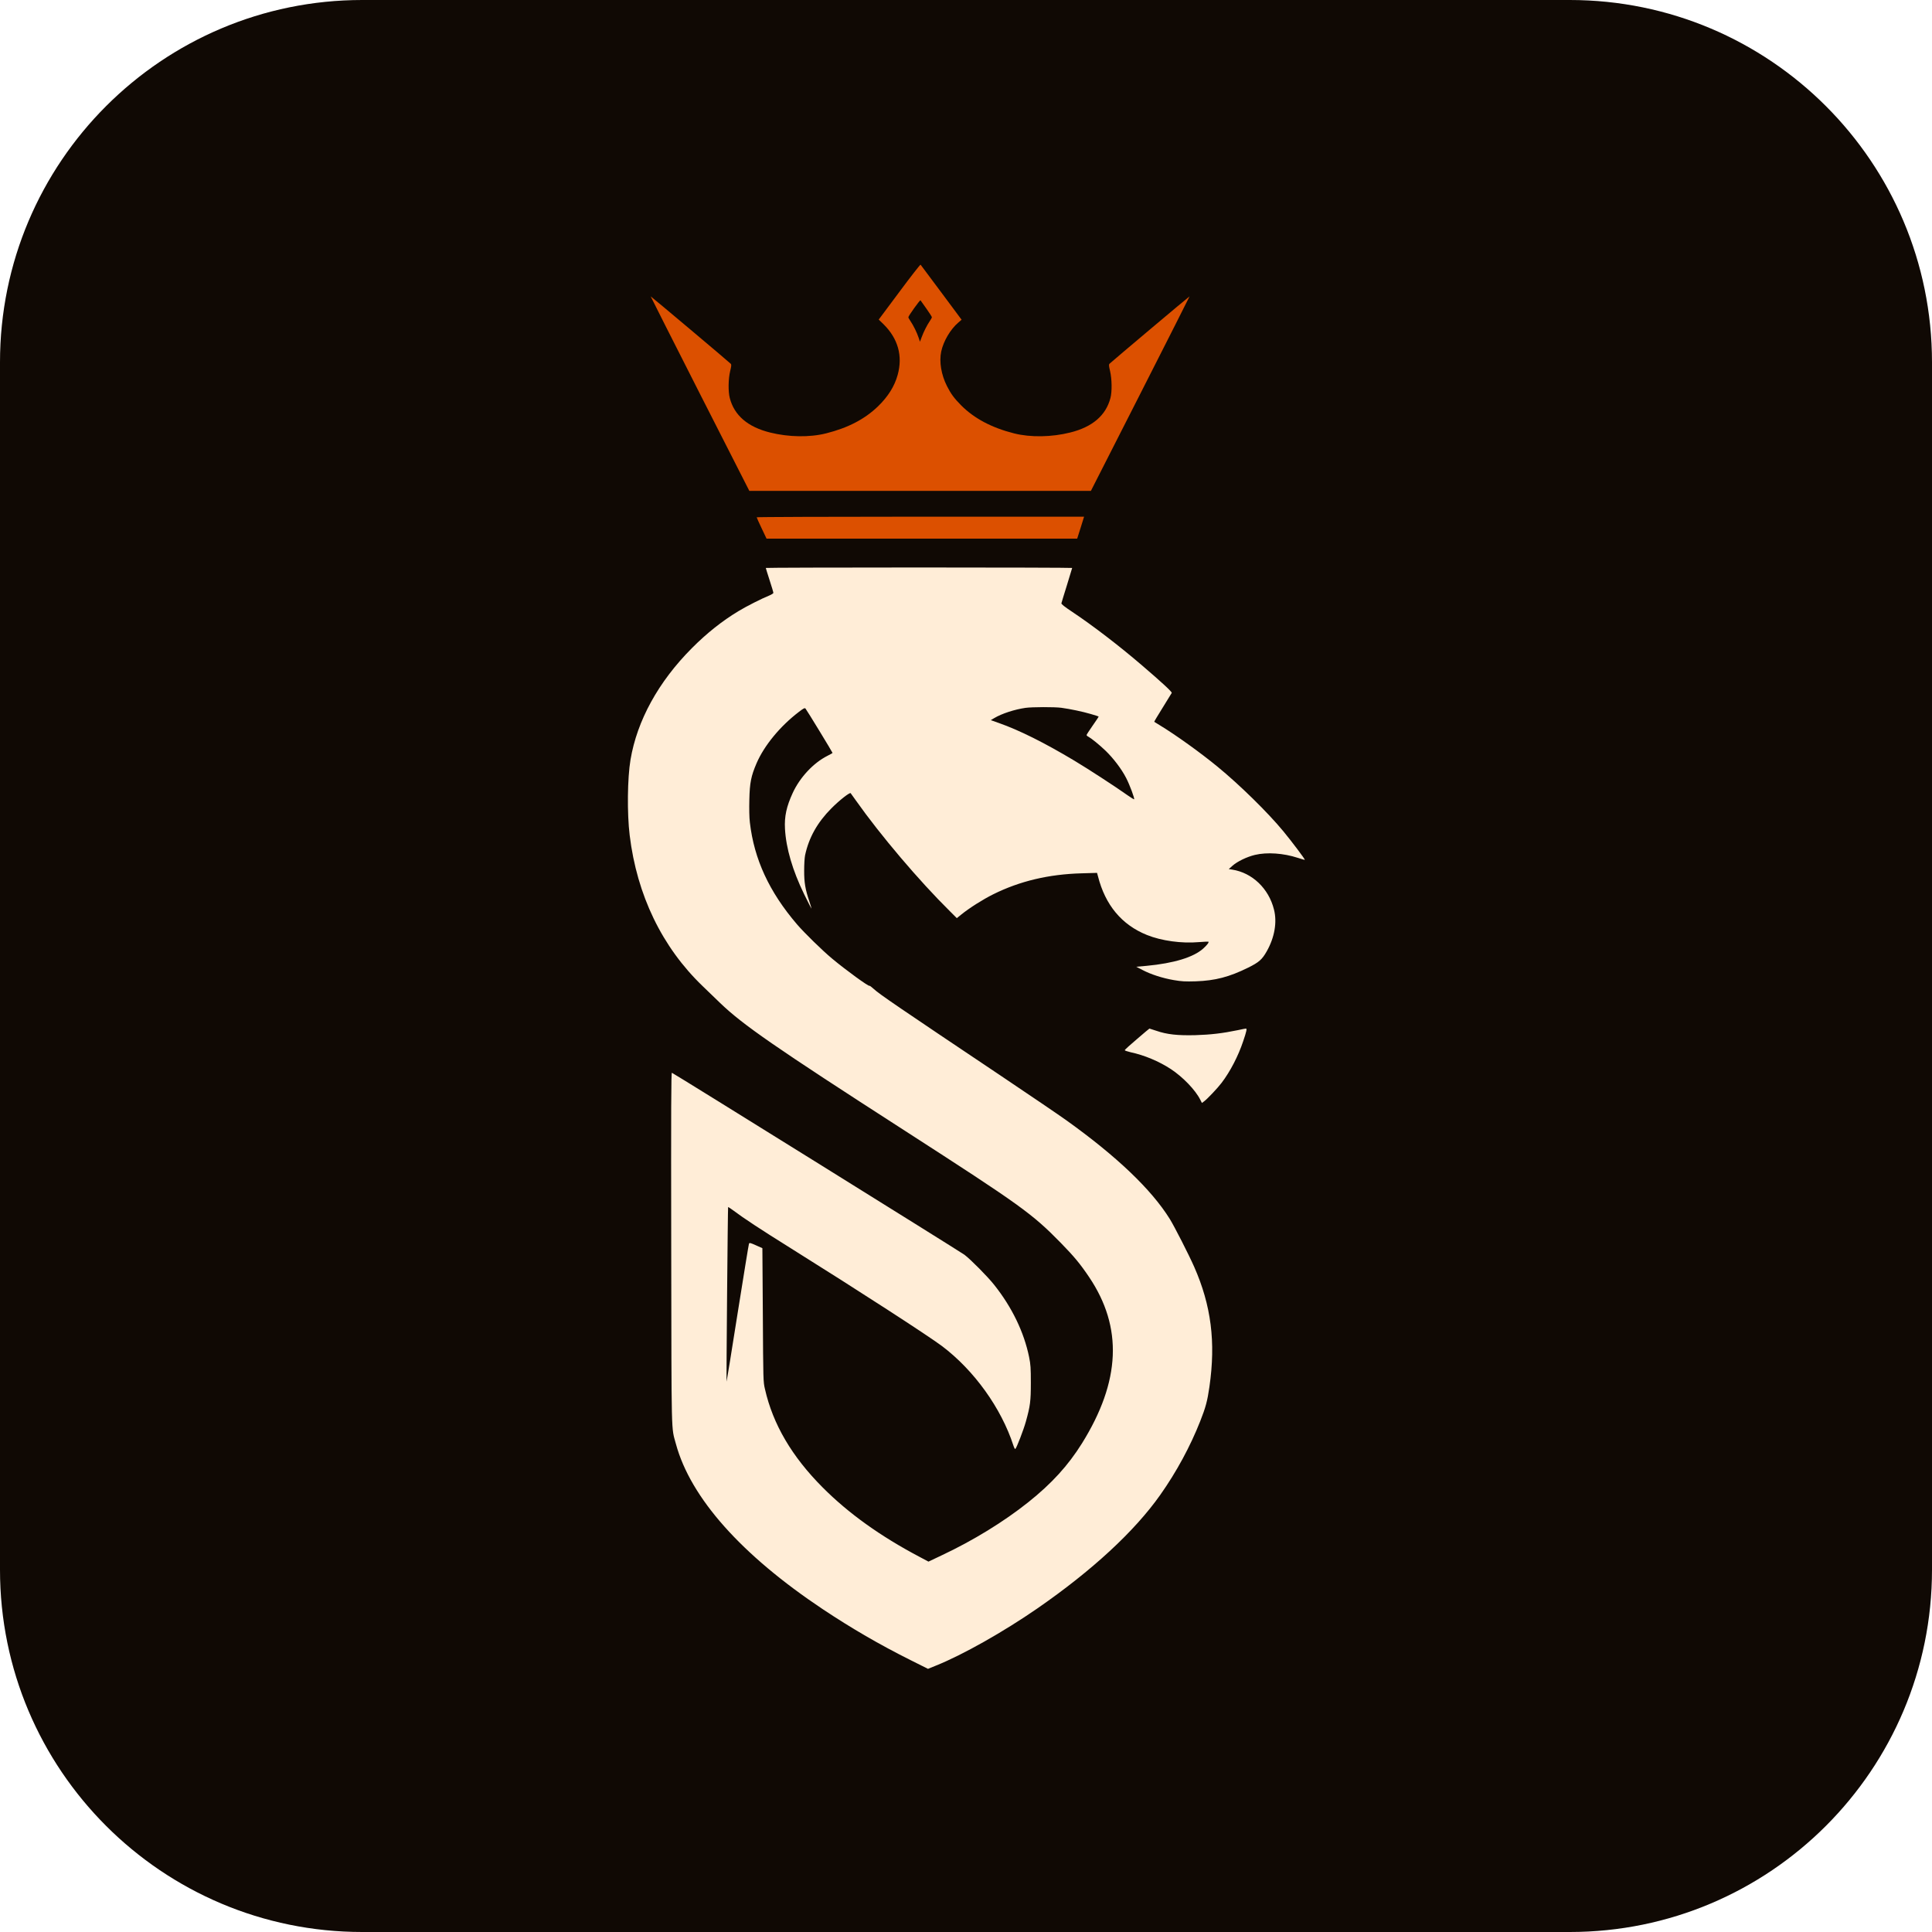
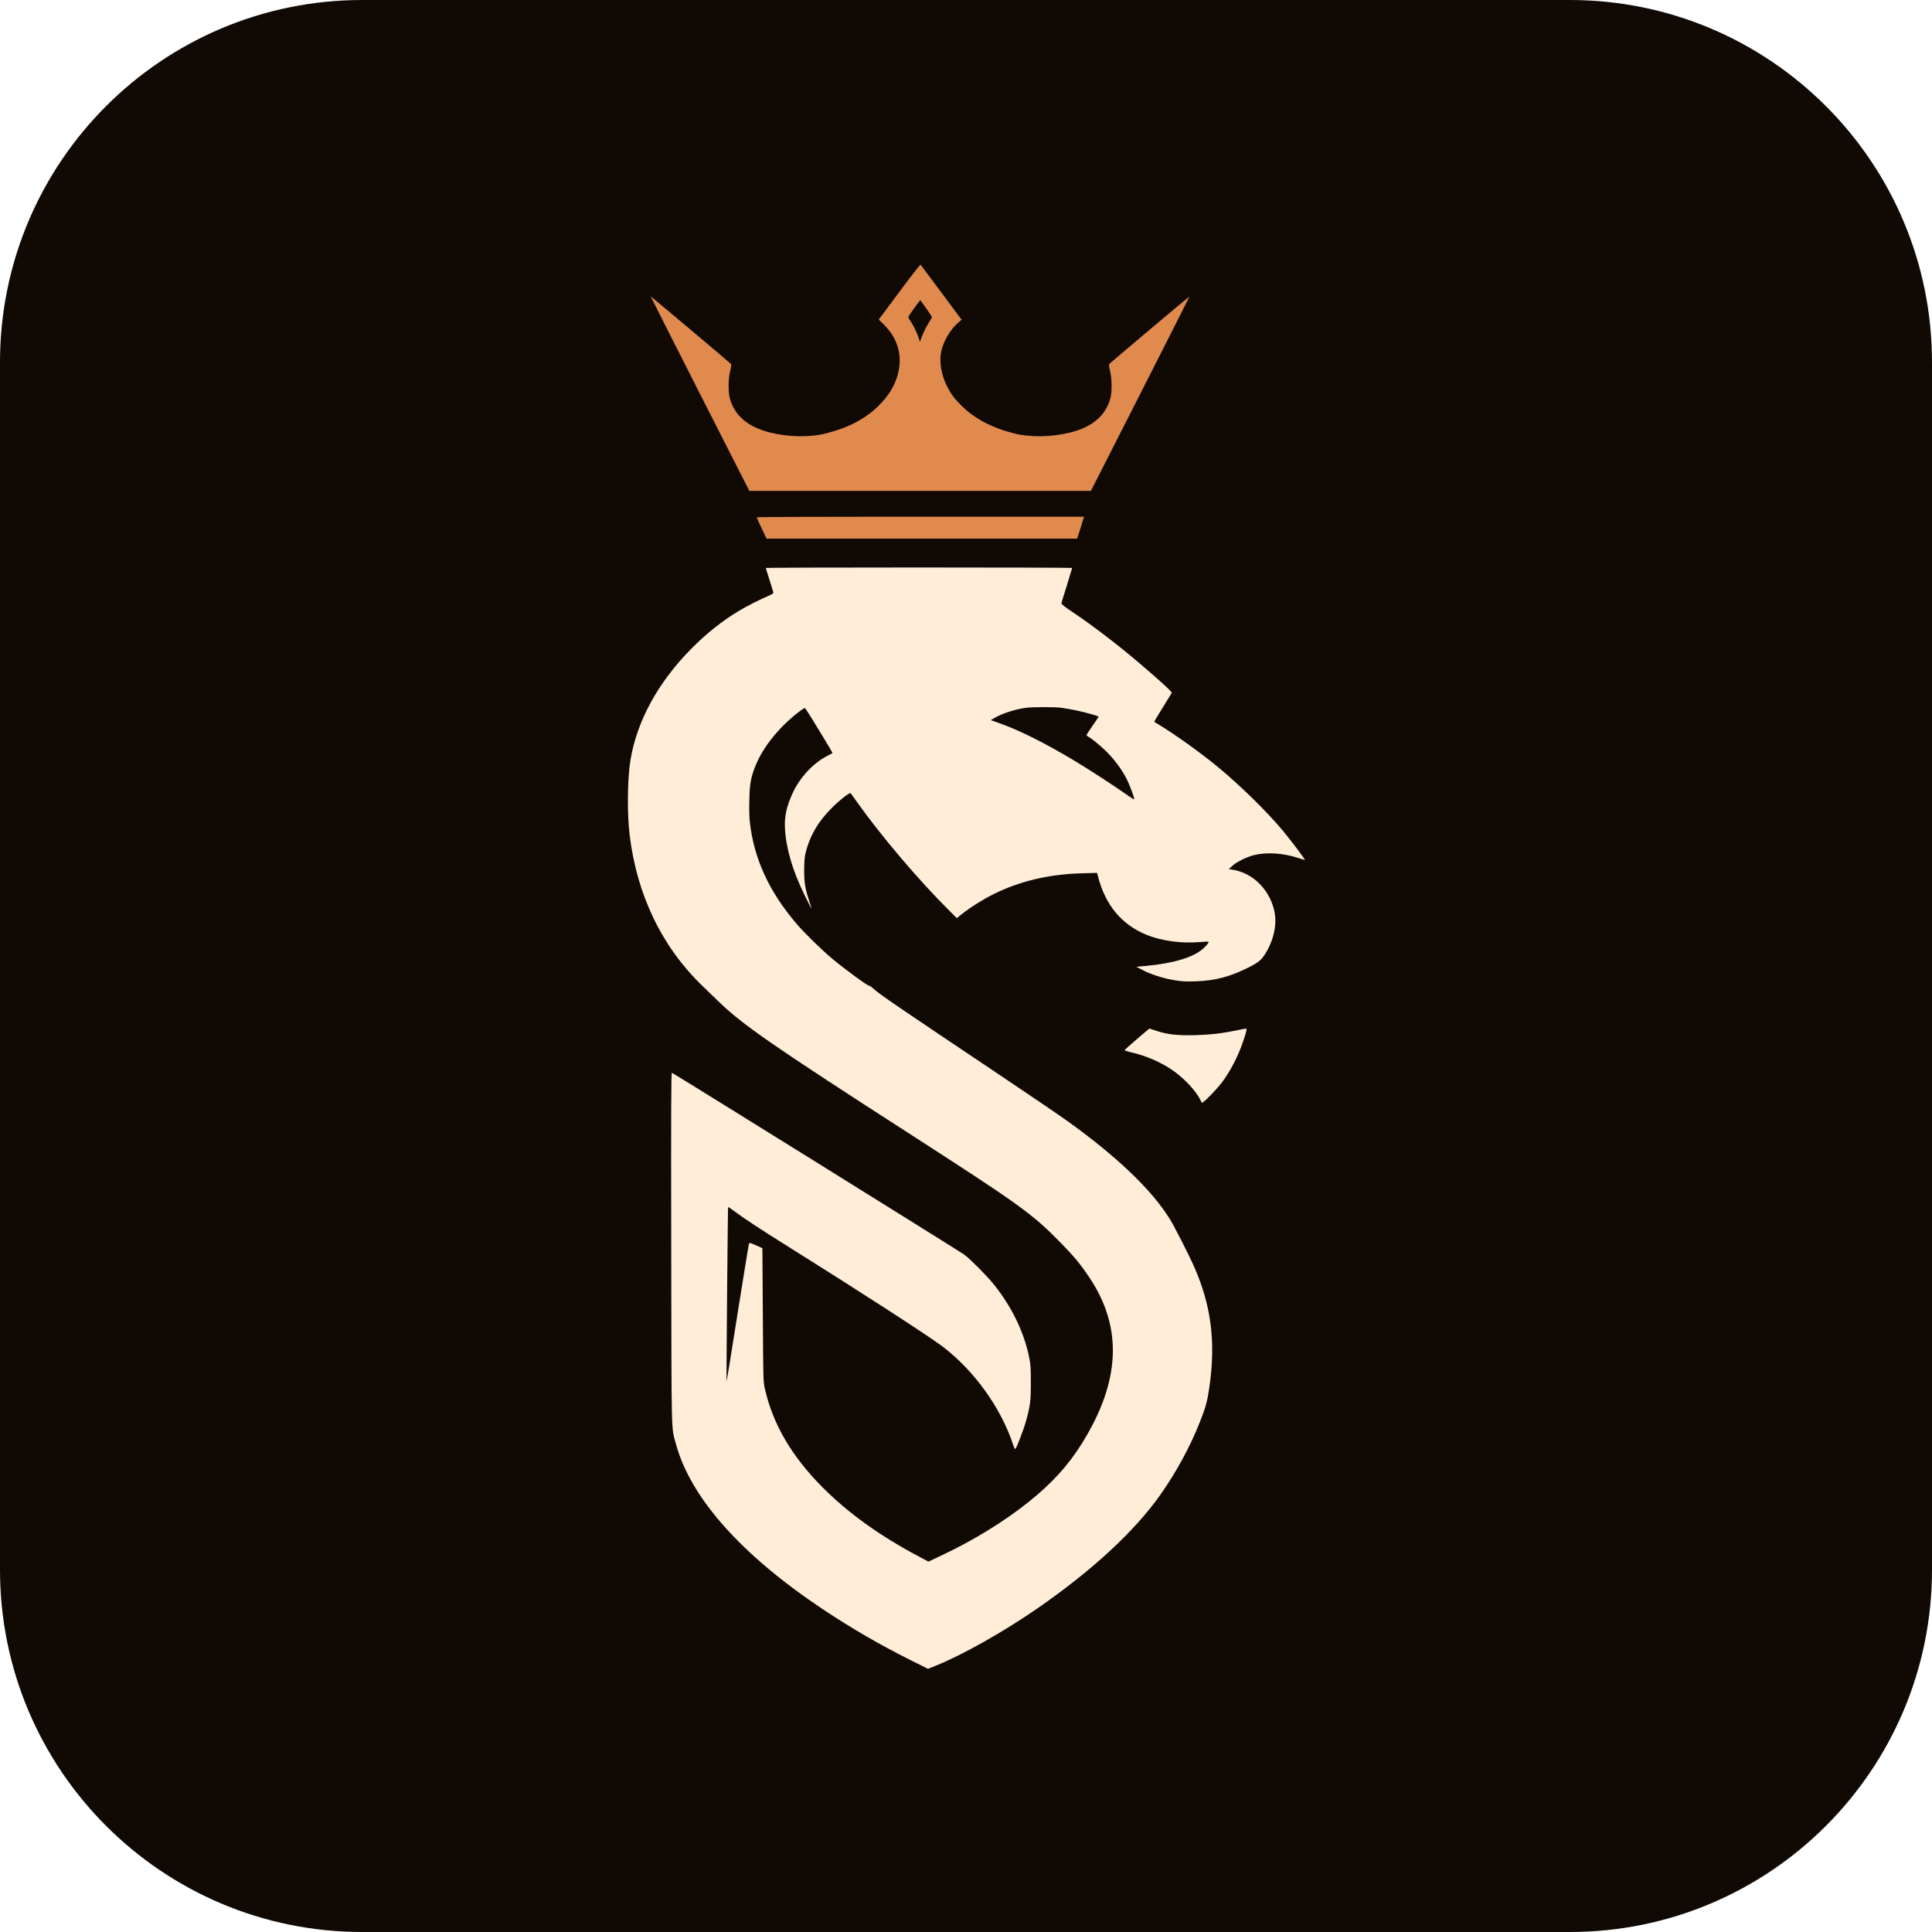
<svg xmlns="http://www.w3.org/2000/svg" viewBox="0 0 512.00 512.00" width="512" height="512">
  <rect width="512" height="512" rx="96" fill="#100904" />
  <g transform="translate(89.997,48.496) scale(0.2009724)">
    <g transform="translate(0,2067) scale(0.1,-0.1)" fill-rule="evenodd">
      <path fill="#ffedd7" d="M5620 15594 c0 -4 23 -76 50 -161 28 -85 50 -160 50 -168 0 -7 -26 -23 -57 -36 -91 -36 -301 -142 -404 -205 -214 -129 -417 -290 -614 -488 -441 -443 -722 -954 -809 -1471 -41 -242 -46 -708 -11 -995 96 -791 427 -1476 962 -1990 60 -58 163 -157 229 -221 300 -289 723 -582 2436 -1685 1533 -988 1679 -1093 2058 -1480 176 -180 256 -277 372 -449 448 -664 418 -1374 -93 -2195 -182 -291 -398 -529 -708 -776 -321 -256 -728 -506 -1141 -700 l-175 -83 -122 65 c-510 269 -934 572 -1273 913 -406 407 -656 833 -761 1297 -23 97 -23 113 -28 979 l-6 879 -85 38 c-76 34 -86 36 -92 20 -4 -9 -71 -423 -150 -919 -78 -496 -144 -900 -145 -899 -5 4 16 2298 20 2302 2 2 33 -18 68 -44 131 -99 355 -247 759 -499 905 -566 1811 -1153 1995 -1291 423 -320 780 -817 940 -1310 11 -33 21 -50 26 -45 18 18 108 251 138 359 58 208 66 269 66 514 0 195 -3 240 -23 339 -67 328 -226 657 -460 951 -85 108 -309 334 -392 397 -49 37 -3827 2388 -3858 2400 -10 4 -12 -442 -9 -2318 4 -2552 -1 -2342 62 -2577 193 -710 862 -1462 1937 -2179 379 -252 747 -466 1155 -670 l232 -116 108 44 c349 140 889 445 1333 752 724 501 1282 1017 1621 1497 214 303 396 639 528 974 71 180 94 264 121 453 85 590 23 1073 -201 1581 -70 159 -261 533 -321 630 -243 391 -703 829 -1367 1304 -102 73 -494 339 -871 592 -1336 895 -1596 1072 -1666 1138 -28 26 -54 45 -57 42 -11 -11 -310 206 -492 358 -130 108 -366 339 -464 453 -366 428 -565 858 -621 1343 -8 64 -10 179 -7 300 5 224 23 312 95 480 101 234 311 489 556 676 65 50 79 57 90 45 14 -15 356 -576 356 -584 0 -3 -30 -20 -68 -39 -184 -93 -362 -283 -457 -489 -82 -178 -111 -310 -102 -473 14 -256 100 -549 252 -861 52 -106 96 -193 98 -193 2 0 -11 44 -29 98 -53 156 -69 249 -68 407 0 77 5 167 12 200 50 234 163 434 347 619 105 106 242 213 254 200 4 -5 36 -49 71 -99 323 -457 831 -1056 1239 -1459 l90 -90 58 47 c110 89 288 201 423 268 350 174 732 264 1162 276 l206 6 12 -44 c96 -380 313 -641 646 -775 191 -77 458 -114 685 -94 67 5 124 8 126 6 9 -9 -18 -45 -68 -90 -128 -116 -388 -195 -749 -229 l-135 -12 81 -42 c112 -59 268 -109 415 -134 105 -18 149 -20 289 -16 256 9 441 57 690 180 143 71 184 106 247 218 102 181 137 381 94 549 -69 277 -287 485 -551 526 l-45 7 49 44 c63 56 188 117 296 143 160 38 376 23 566 -39 49 -16 90 -28 92 -26 6 5 -177 248 -283 376 -206 250 -580 616 -868 852 -225 185 -554 421 -762 547 -38 23 -71 44 -73 45 -2 2 48 85 111 186 62 101 116 189 120 195 7 12 -136 144 -392 363 -304 261 -656 530 -916 703 -107 71 -149 105 -147 116 2 10 35 117 73 239 38 122 69 224 69 227 0 3 -909 6 -2020 6 -1111 0 -2020 -3 -2020 -6z m3897 -1844 c122 -17 279 -50 388 -82 55 -16 102 -31 104 -33 2 -2 -33 -56 -78 -119 -44 -63 -81 -120 -81 -125 0 -6 10 -16 23 -22 42 -23 142 -104 226 -184 104 -100 212 -242 273 -361 46 -89 114 -271 105 -281 -3 -2 -43 23 -89 55 -150 107 -519 347 -698 454 -394 236 -728 403 -999 498 l-104 37 47 28 c100 59 266 113 411 134 86 12 380 13 472 1z M10515 9382 c-89 -75 -161 -141 -162 -147 0 -5 34 -17 77 -27 182 -39 373 -119 531 -222 159 -105 324 -276 388 -404 l22 -43 27 20 c41 29 182 178 233 246 114 150 219 353 284 548 45 133 52 167 36 167 -5 0 -53 -9 -107 -21 -203 -42 -359 -60 -559 -66 -233 -6 -375 9 -516 58 -48 16 -88 29 -90 29 -2 0 -76 -62 -164 -138z" />
    </g>
    <g transform="translate(0,2067) scale(0.1,-0.1)" fill-rule="evenodd">
-       <path fill="#dc5000" d="M7382 19235 l-273 -366 64 -62 c191 -189 255 -418 186 -667 -41 -150 -127 -287 -260 -416 -175 -168 -393 -282 -682 -355 -218 -55 -494 -51 -742 11 -293 73 -471 226 -530 455 -22 86 -20 250 5 354 17 69 18 87 8 97 -27 28 -1053 891 -1056 889 -1 -1 291 -579 649 -1284 l652 -1281 2252 0 2252 0 652 1282 c358 704 650 1282 649 1283 -3 2 -1028 -861 -1055 -888 -11 -11 -10 -27 7 -98 24 -103 27 -268 5 -353 -60 -231 -237 -383 -530 -456 -247 -62 -524 -66 -740 -12 -297 75 -526 197 -698 369 -92 93 -136 152 -188 255 -76 150 -104 321 -76 455 29 137 122 294 224 381 l45 39 -267 359 c-147 197 -270 362 -274 367 -4 4 -130 -157 -279 -358z m356 -222 c40 -56 72 -107 72 -113 0 -6 -13 -30 -29 -53 -36 -54 -78 -135 -106 -211 l-22 -59 -18 54 c-22 66 -68 160 -106 216 -16 23 -29 47 -29 53 0 17 153 231 160 223 4 -5 39 -54 78 -110z M5500 16262 c0 -5 29 -70 65 -145 l65 -137 2048 0 2048 0 46 145 45 145 -2158 0 c-1188 0 -2159 -4 -2159 -8z" />
+       <path fill="#e08a4e" d="M7382 19235 l-273 -366 64 -62 c191 -189 255 -418 186 -667 -41 -150 -127 -287 -260 -416 -175 -168 -393 -282 -682 -355 -218 -55 -494 -51 -742 11 -293 73 -471 226 -530 455 -22 86 -20 250 5 354 17 69 18 87 8 97 -27 28 -1053 891 -1056 889 -1 -1 291 -579 649 -1284 l652 -1281 2252 0 2252 0 652 1282 c358 704 650 1282 649 1283 -3 2 -1028 -861 -1055 -888 -11 -11 -10 -27 7 -98 24 -103 27 -268 5 -353 -60 -231 -237 -383 -530 -456 -247 -62 -524 -66 -740 -12 -297 75 -526 197 -698 369 -92 93 -136 152 -188 255 -76 150 -104 321 -76 455 29 137 122 294 224 381 l45 39 -267 359 c-147 197 -270 362 -274 367 -4 4 -130 -157 -279 -358z m356 -222 c40 -56 72 -107 72 -113 0 -6 -13 -30 -29 -53 -36 -54 -78 -135 -106 -211 l-22 -59 -18 54 c-22 66 -68 160 -106 216 -16 23 -29 47 -29 53 0 17 153 231 160 223 4 -5 39 -54 78 -110z M5500 16262 c0 -5 29 -70 65 -145 l65 -137 2048 0 2048 0 46 145 45 145 -2158 0 c-1188 0 -2159 -4 -2159 -8z" />
    </g>
  </g>
</svg>
